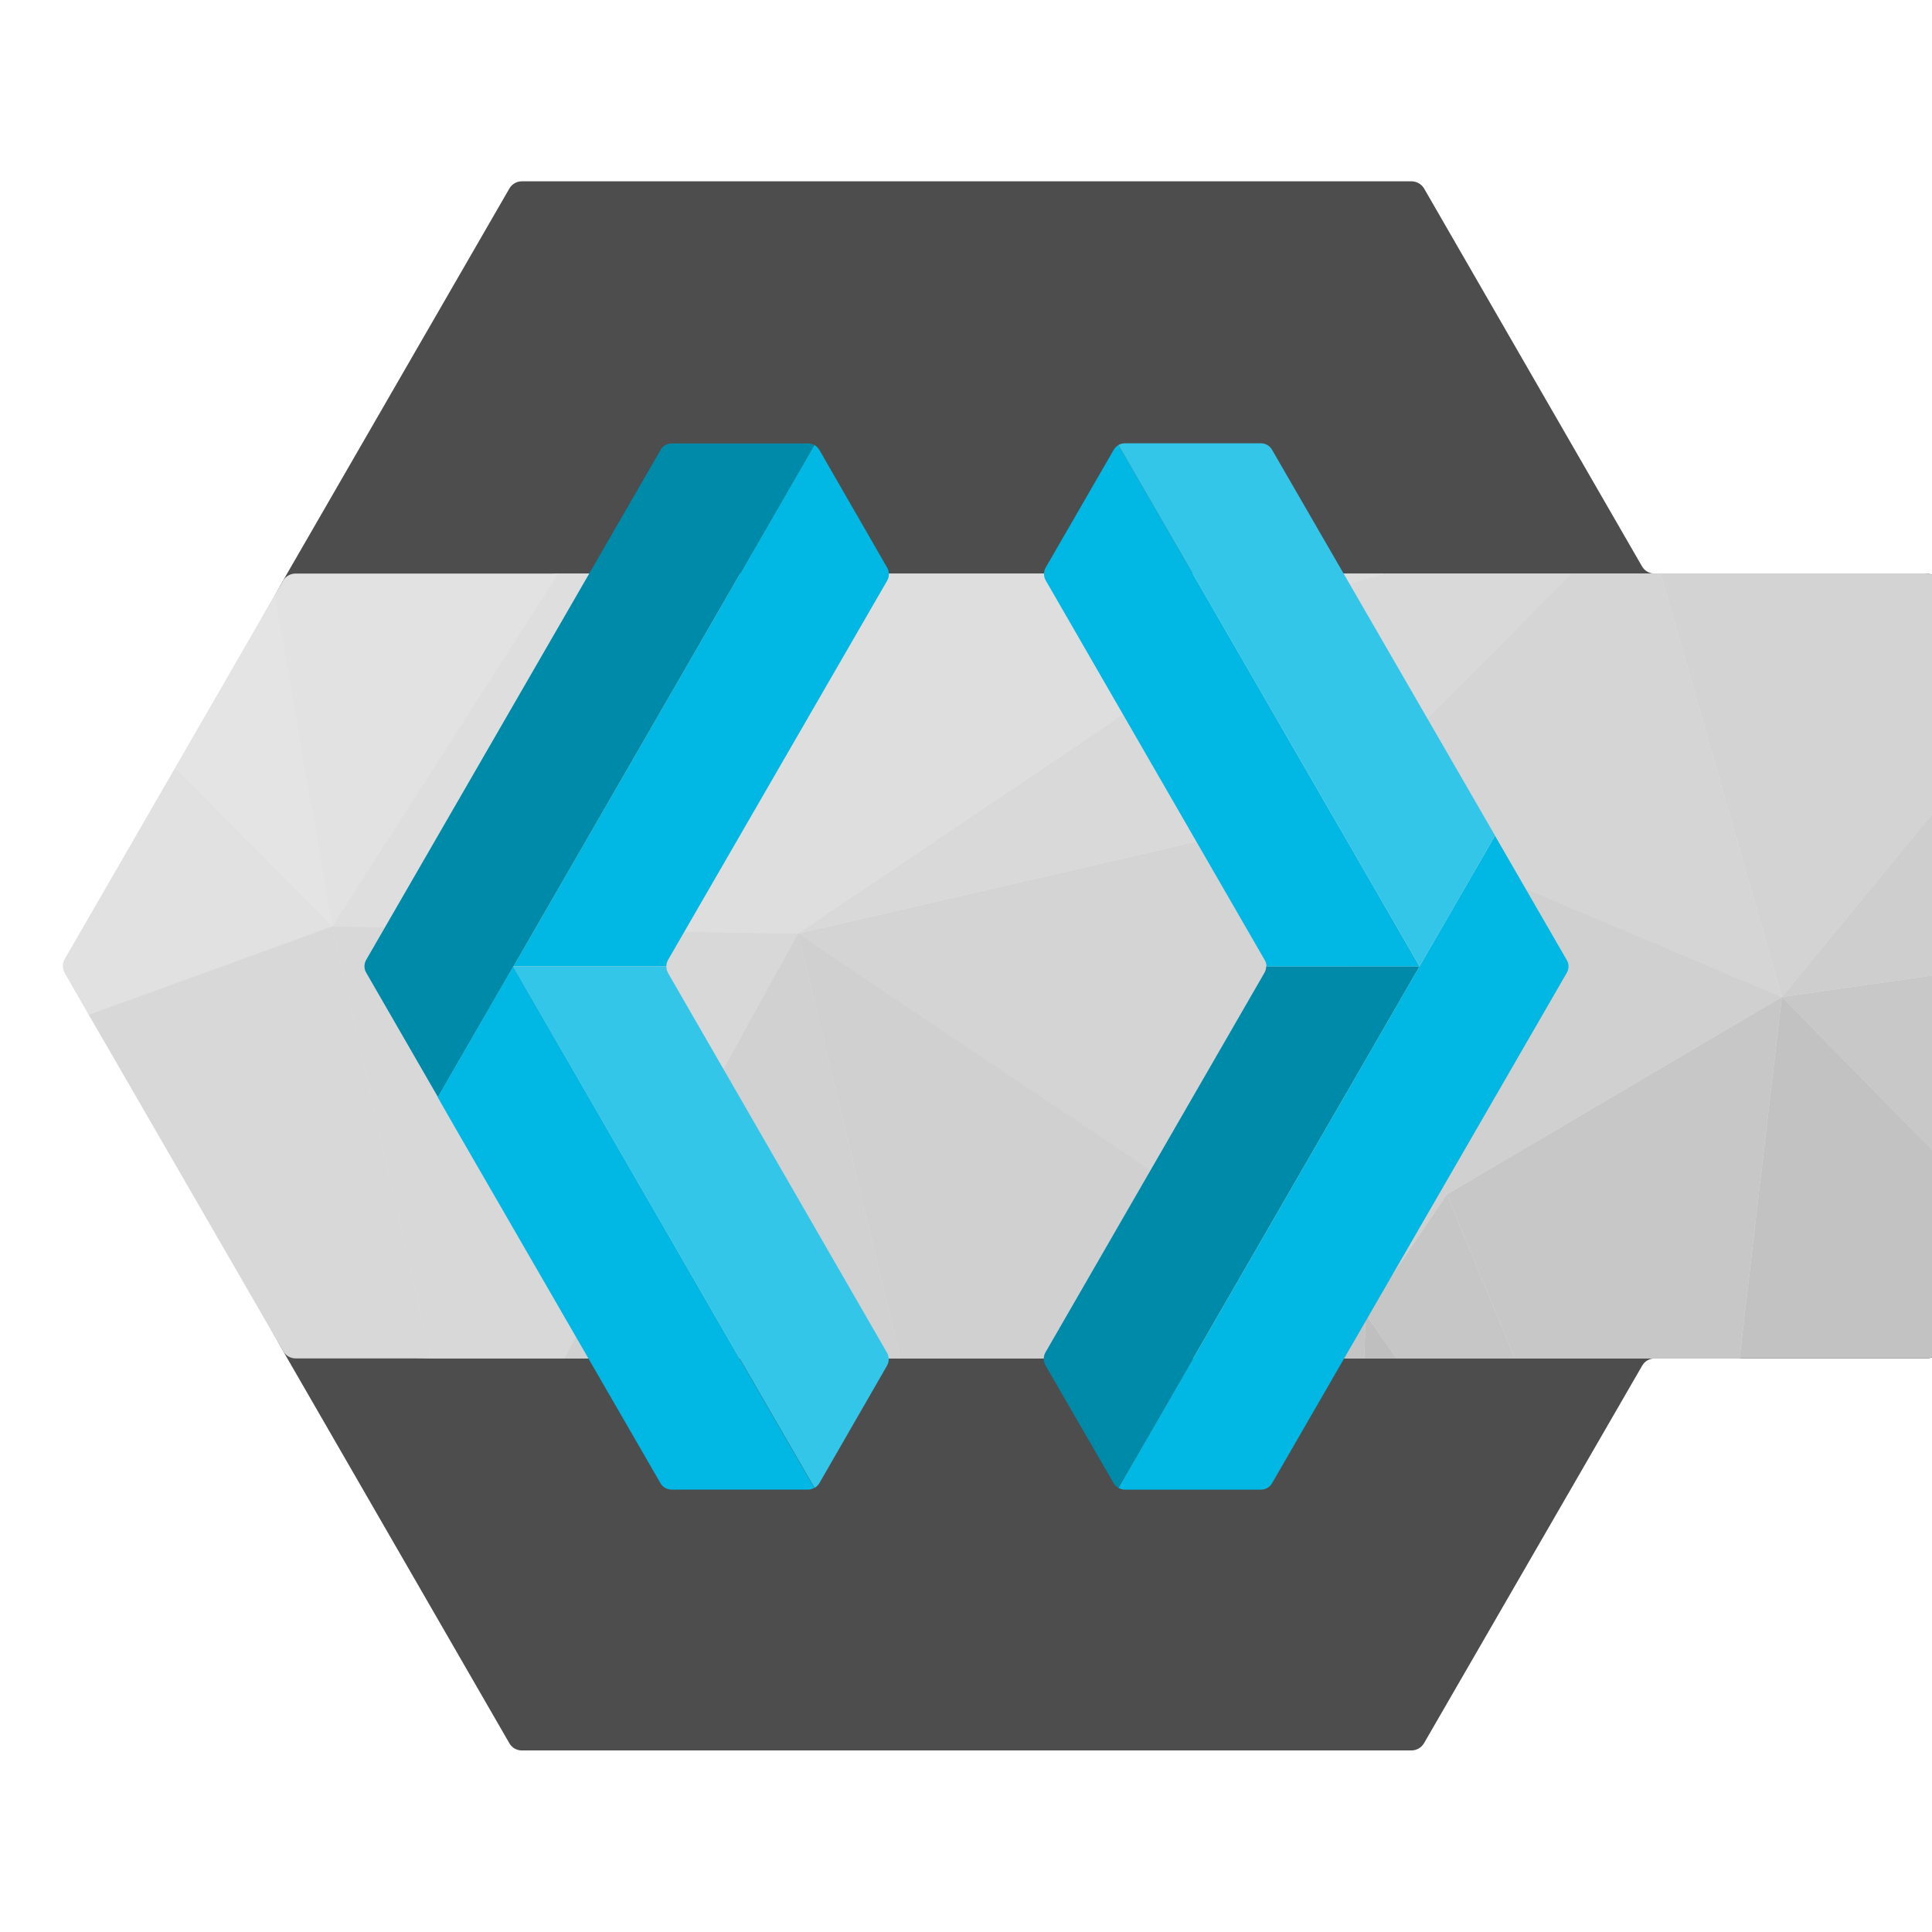
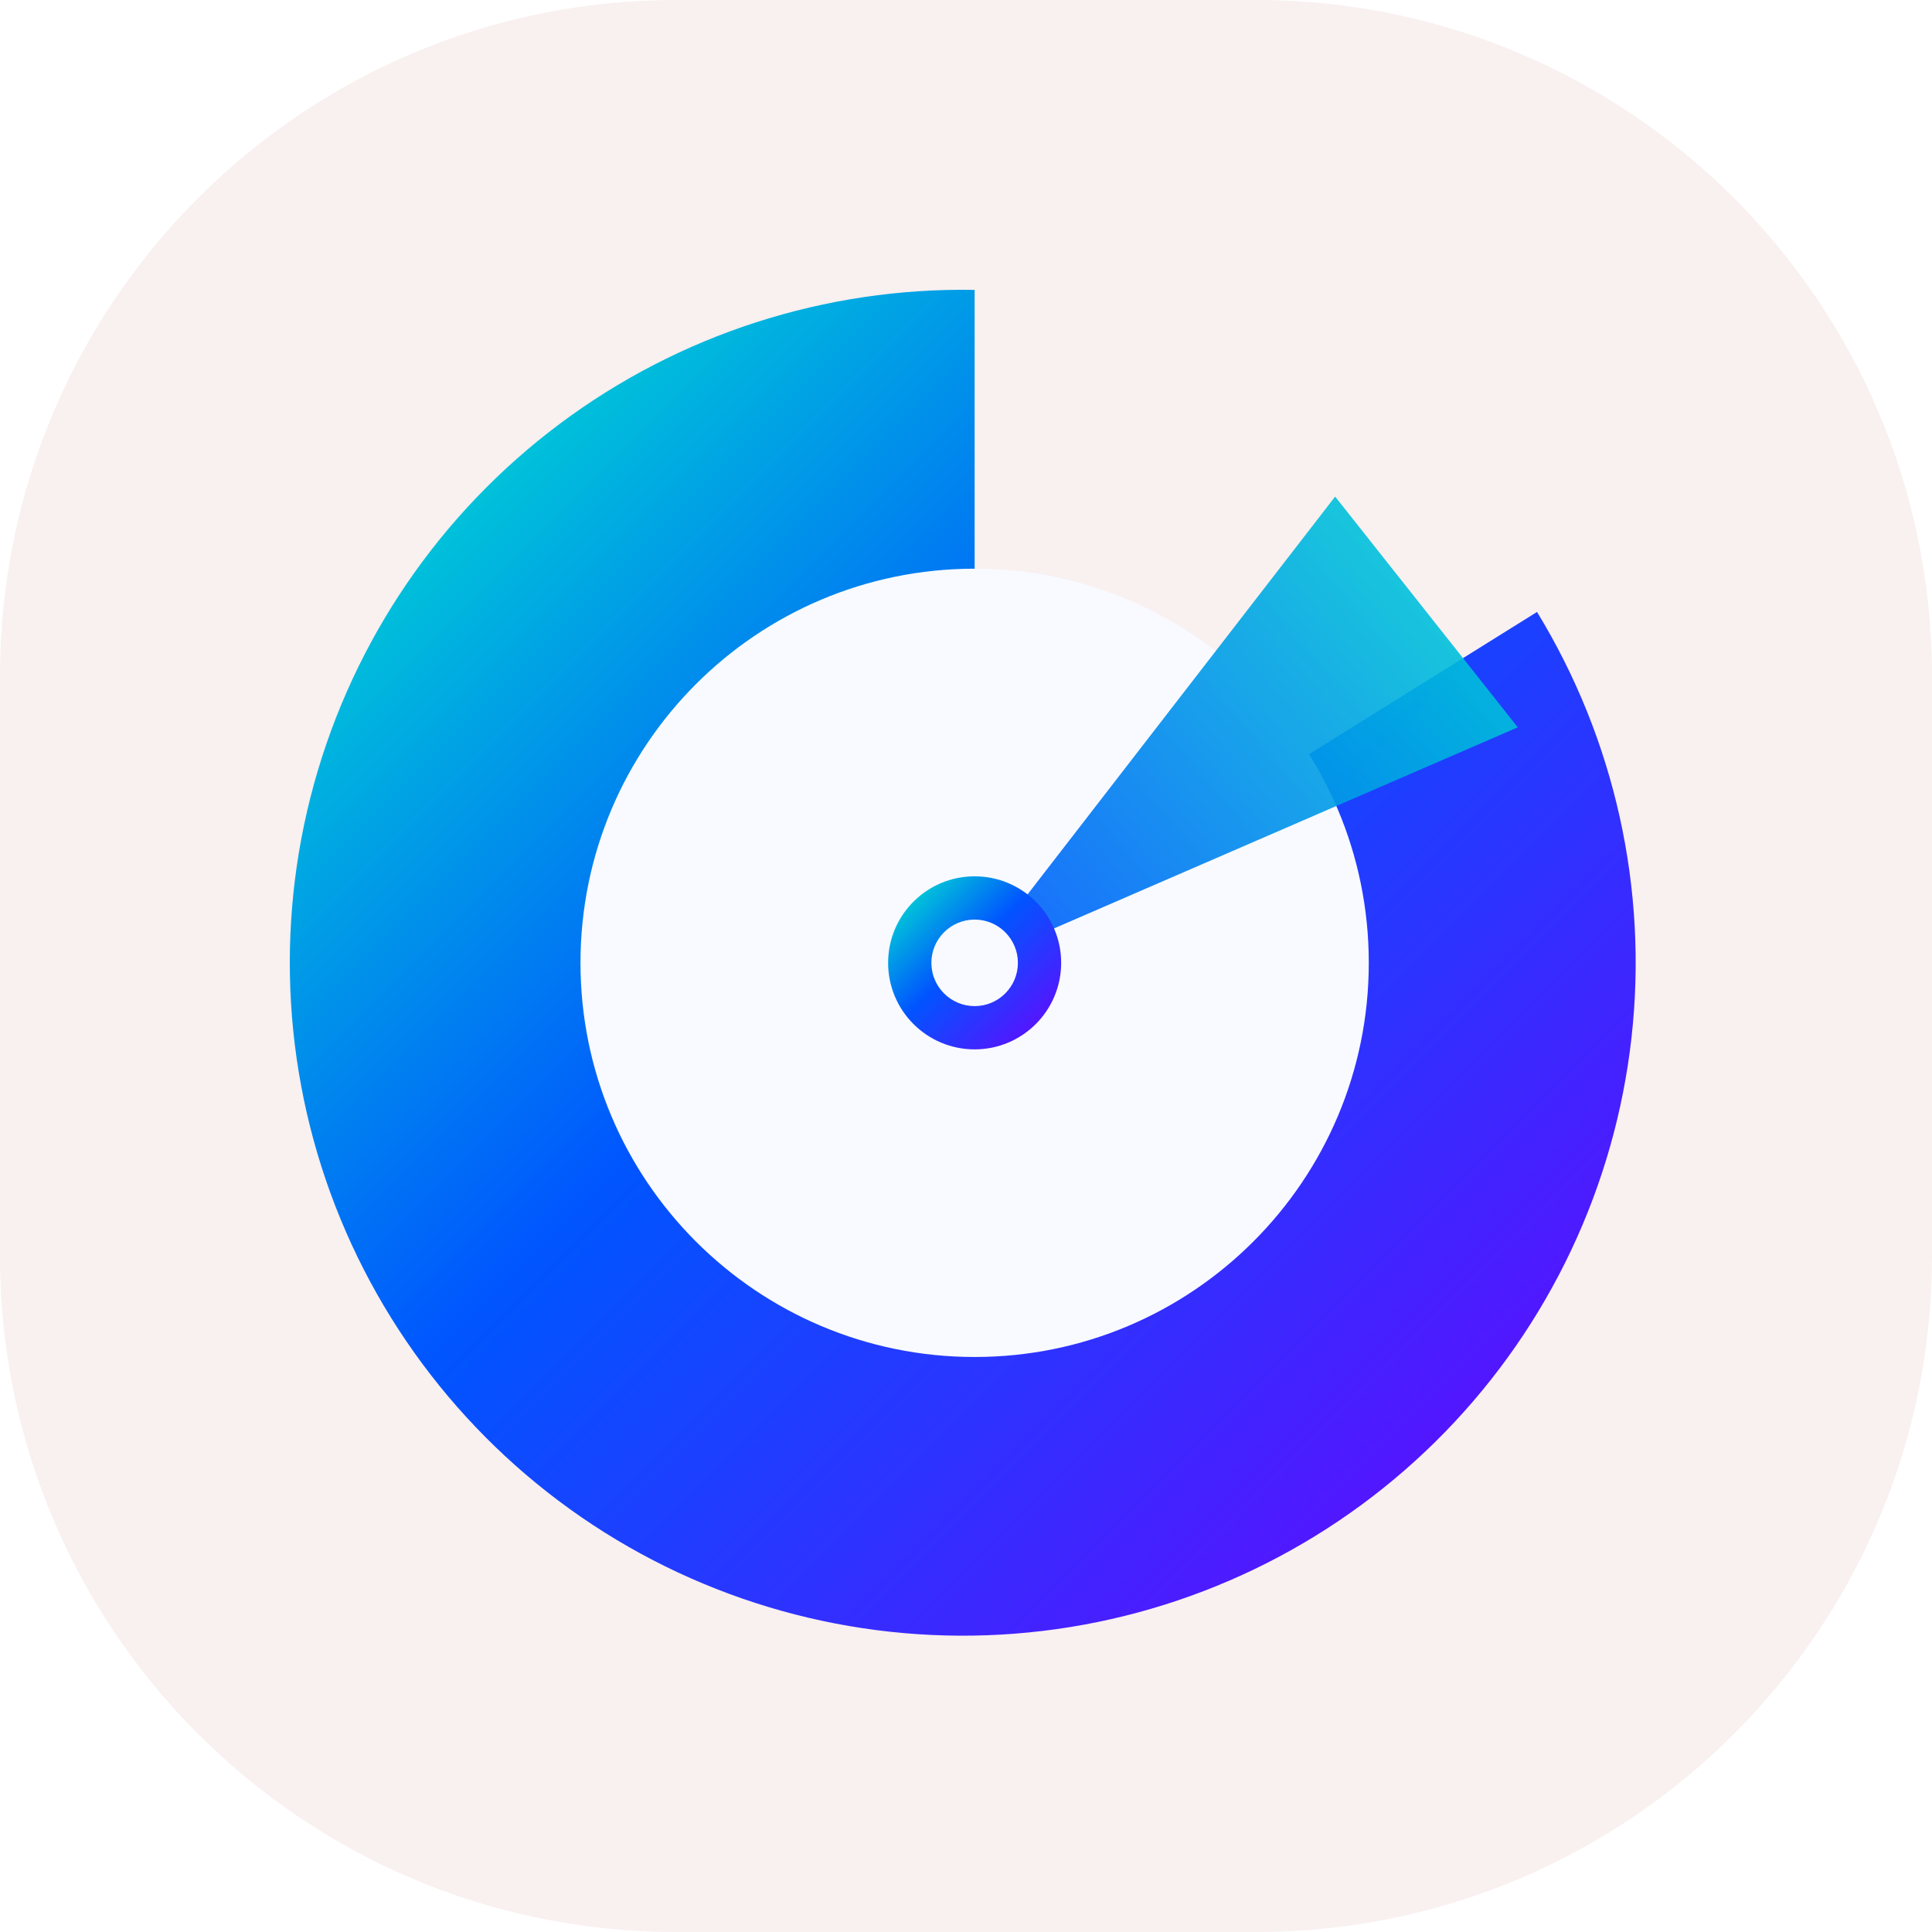
- <svg xmlns="http://www.w3.org/2000/svg" id="Layer_1" data-name="Layer 1" viewBox="0 0 512 512" version="1.1">
-   <defs id="defs10">
-     <clipPath id="clip-path">
-       <path class="cls-1" id="rect4" d="M-1018.62 565.7H862.62v1175.78h-1881.24z" />
-     </clipPath>
-     <clipPath id="clip-path-2">
-       <path class="cls-1" id="rect7" d="M0 0h512v512H0z" />
-     </clipPath>
-     <style id="style2">.cls-1{fill:none}.cls-24{fill:#d0d0d0}.cls-26{fill:#d9d9d9}.cls-28{fill:#d8d8d8}.cls-29{fill:#e2e2e2}.cls-31{fill:#dedede}.cls-36{fill:#00b8e3}.cls-37{fill:#33c6e9}.cls-38{fill:#008aaa}</style>
-   </defs>
-   <g clip-path="url(#clip-path)" id="g36" stroke-width="1.51">
-     <path d="M-42.82 358l245 24.8 199.4 2z" id="path14" fill="#b17c81" stroke="#b17c81" />
-     <path d="M-42.82 358l444.44 26.79 227.18-2z" id="path16" fill="#a2747c" stroke="#a2747c" />
-     <path d="M401.62 384.74l163.69 138.89 63.49-140.87z" id="path18" fill="#996976" stroke="#996976" />
-     <path d="M202.22 382.76l54.56 14.88 144.84-12.9z" id="path20" fill="#aa787e" stroke="#aa787e" />
-     <path d="M401.62 384.74L356 537.52l209.32-13.89z" id="path22" fill="#b2777e" stroke="#b2777e" />
-     <path d="M256.78 397.64L356 537.52l45.63-152.78z" id="path24" fill="#b27a7f" stroke="#b27a7f" />
-     <path d="M256.78 397.64l-92.26 135.91 191.47 4z" id="path26" fill="#c78485" stroke="#c78485" />
-     <path d="M202.22 382.76l-37.7 150.79 92.26-135.91z" id="path28" fill="#c08184" stroke="#c08184" />
-     <path d="M-42.82 358l207.34 175.55 37.7-150.79z" id="path30" fill="#c48485" stroke="#c48485" />
-     <path d="M-42.82 358l-51.59 137.9 258.93 37.7z" id="path32" fill="#d58b88" stroke="#d58b88" />
-     <path d="M-94.41 495.85L-33.89 598l198.41-64.48z" id="path34" fill="#e09790" stroke="#e09790" />
+ <svg xmlns="http://www.w3.org/2000/svg" version="1.1" width="1000" height="1000">
+   <style>
+     #light-icon { display: inline; }
+     #dark-icon  { display: none; }
+     @media (prefers-color-scheme: dark) {
+       #light-icon { display: none; }
+       #dark-icon  { display: inline; }
+     }
+   </style>
+   <g id="light-icon">
+     <svg width="1000" height="1000">
+       <g clip-path="url(#SvgjsClipPath1582)">
+         <rect width="1000" height="1000" fill="#f9f0f0" />
+         <g transform="matrix(8.433735,0,0,8.433735,150,150)">
+           <svg width="83" height="83" viewBox="0 0 83 83" fill="none">
+             <path d="M42.03 0.006C32.865 -0.156 23.906 2.736 16.566 8.226C9.225 13.716 3.919 21.492 1.484 30.329C-0.951 39.166 -0.377 48.562 3.116 57.037C6.609 65.512 12.822 72.584 20.776 77.14C28.731 81.695 37.975 83.474 47.052 82.198C56.13 80.921 64.524 76.66 70.913 70.088C77.303 63.515 81.324 55.003 82.344 45.894C83.363 36.784 81.323 27.594 76.545 19.771L42.03 41.306V0.006Z" fill="url(#paint0_linear_1_166)" />
+             <path d="M42.03 65.496C55.39 65.496 66.22 54.666 66.22 41.306C66.22 27.947 55.39 17.116 42.03 17.116C28.67 17.116 17.84 27.947 17.84 41.306C17.84 54.666 28.67 65.496 42.03 65.496Z" fill="#F8FAFF" />
+             <path opacity="0.9" d="M64.155 12.691L42.03 41.306L75.365 26.852L64.155 12.691Z" fill="url(#paint1_linear_1_166)" />
+             <path d="M42.03 46.617C44.963 46.617 47.34 44.239 47.34 41.306C47.34 38.374 44.963 35.996 42.03 35.996C39.097 35.996 36.72 38.374 36.72 41.306C36.72 44.239 39.097 46.617 42.03 46.617Z" fill="url(#paint2_linear_1_166)" />
+             <path d="M42.03 43.962C43.496 43.962 44.685 42.773 44.685 41.306C44.685 39.84 43.496 38.651 42.03 38.651C40.564 38.651 39.375 39.84 39.375 41.306C39.375 42.773 40.564 43.962 42.03 43.962Z" fill="#F8FAFF" />
+             <defs>
+               <linearGradient id="paint0_linear_1_166" x1="0" y1="0" x2="82.6" y2="82.6" gradientUnits="userSpaceOnUse">
+                 <stop stop-color="#00F5C8" />
+                 <stop offset="0.45" stop-color="#0055FF" />
+                 <stop offset="1" stop-color="#7000FF" />
+               </linearGradient>
+               <linearGradient id="paint1_linear_1_166" x1="87.032" y1="12.691" x2="47.084" y2="47.164" gradientUnits="userSpaceOnUse">
+                 <stop stop-color="#00F5C8" />
+                 <stop offset="1" stop-color="#0055FF" />
+               </linearGradient>
+               <linearGradient id="paint2_linear_1_166" x1="36.72" y1="35.996" x2="47.34" y2="46.617" gradientUnits="userSpaceOnUse">
+                 <stop stop-color="#00F5C8" />
+                 <stop offset="0.45" stop-color="#0055FF" />
+                 <stop offset="1" stop-color="#7000FF" />
+               </linearGradient>
+               <clipPath id="SvgjsClipPath1582">
+                 <rect width="1000" height="1000" x="0" y="0" rx="350" ry="350" />
+               </clipPath>
+             </defs>
+           </svg>
+         </g>
+       </g>
+     </svg>
  </g>
-   <g clip-path="url(#clip-path-2)" id="g110">
-     <path d="M438.48 152a3.79 3.79 0 01-3.32-1.89L377.39 49.94a3.91 3.91 0 00-3.39-1.89H138.33a3.79 3.79 0 00-3.33 1.89L75 153.89l-55.83 100.2a3.88 3.88 0 000 3.82L75 358l60 104a3.79 3.79 0 003.32 1.89H374a3.91 3.91 0 003.36-1.89l57.84-100.1a3.79 3.79 0 013.32-1.89h71.93a4.32 4.32 0 004.32-4.32V156.32a4.32 4.32 0 00-4.32-4.32h-72z" id="path38" fill="#4d4d4d" />
-     <path d="M72.85 157.64l-55.191 98.369 5.871 12.931 54.845 89.592L114.19 360l287.27-.02H461l38.264-9.68 15.496-42.81.01-49.36v-45.72L510.46 152h-71.98l-22.11.01H147.94l-75.09 5.63" id="path27674" fill="#e2e2e2" stroke="none" stroke-width="1" stroke-linecap="butt" stroke-linejoin="miter" stroke-opacity="1" fill-opacity="1" />
-     <path class="cls-1" d="M510.46 152H78.34a3.91 3.91 0 00-3.34 1.89v.07l-2.14 3.69-26.45 45.83-29.23 50.63a3.8 3.8 0 000 3.83l6.35 11L75 358.06a3.84 3.84 0 003.34 1.94h432.18a4.27 4.27 0 004.24-4.28V156.34a4.32 4.32 0 00-4.3-4.34z" id="path40" />
-     <path d="M88.1 245.5l-64.57 23.44-6.35-11a3.8 3.8 0 010-3.83l29.23-50.63z" id="path42" fill="#e1e1e1" />
-     <path id="polygon44" fill="#c8c8c8" d="M472.21 264.21l42.56-6.08v49.36l-42.56-43.28z" />
-     <path d="M472.21 264.21l42.55 43.28v48.21a4.27 4.27 0 01-4.24 4.28H461z" id="path46" fill="#c2c2c2" />
-     <path id="polygon48" fill="#c7c7c7" d="M472.21 264.21L461 359.98h-59.54l-18.04-43.45 88.79-52.32z" />
-     <path id="polygon50" fill="#cecece" d="M472.21 264.21l42.56-51.8v45.72l-42.56 6.08z" />
-     <path d="M514.77 156.33v56.08l-42.55 51.8L440.12 152h70.33a4.32 4.32 0 014.32 4.33z" id="path52" fill="#d3d3d3" />
-     <path id="polygon54" fill="#c6c6c6" d="M401.46 359.98h-31.4l-8.14-11.67 21.5-31.78 18.04 43.45z" />
-     <path id="polygon56" fill="#d5d5d5" d="M472.21 264.21l-117.79-49.79 61.95-62.41h23.75l32.09 112.2z" />
-     <path class="cls-24" d="M354.42 214.42l29 102.11 88.8-52.32z" id="path58" />
-     <path id="polygon60" fill="#bfbfbf" d="M370.06 359.98h-8.52l.38-11.67 8.14 11.67z" />
-     <path class="cls-26" id="polygon62" d="M416.37 152.01l-61.95 62.41-11.18-55.82 23.92-6.59h49.21z" />
-     <path d="M354.42 214.42l-143 33 150.5 100.89z" id="path64" fill="#d4d4d4" />
-     <path class="cls-24" d="M354.42 214.42l7.49 133.9 21.5-31.78z" id="path66" />
-     <path class="cls-26" d="M343.24 158.6l-131.77 88.79 143-33z" id="path68" />
-     <path class="cls-28" id="polygon70" d="M211.47 247.39L149.5 359.98h-35.31L88.1 245.5l123.37 1.89z" />
-     <path class="cls-29" d="M147.94 152L88.1 245.5l-15.25-87.86 2.15-3.7v-.07a3.91 3.91 0 013.33-1.87h69.61z" id="path72" />
-     <path class="cls-28" d="M114.19 360H78.33a3.84 3.84 0 01-3.33-2l-51.47-89.06L88.1 245.5z" id="path74" />
-     <path id="polygon76" fill="#e4e4e4" d="M46.41 203.47l26.44-45.83L88.1 245.5z" />
-     <path class="cls-31" id="polygon78" d="M276.77 152.01H172.39l39.08 95.38 131.77-88.79-39.72-6.59h-26.75z" />
-     <path class="cls-31" id="polygon80" d="M156.09 152.01h-8.15L88.1 245.5l123.37 1.89-39.08-95.38h-16.3z" />
-     <path id="polygon82" fill="#c5c5c5" d="M333.23 359.98h28.31l.38-11.67-28.69 11.67z" />
-     <path class="cls-24" id="polygon84" d="M361.92 348.31L211.47 247.39l27.1 112.59h94.66l28.69-11.67z" />
-     <path id="polygon86" fill="#d1d1d1" d="M149.5 359.98H238.57l-27.1-112.59-61.97 112.59z" />
-     <path id="polygon88" fill="#ddd" d="M343.65 152.01l-.41 6.59 23.92-6.59H343.65z" />
-     <path id="polygon90" fill="#e3e3e3" d="M303.52 152.01l39.72 6.59-3.66-6.59h-36.06z" />
-     <path class="cls-29" id="polygon92" d="M339.58 152.01l3.66 6.59.41-6.59h-4.07z" />
-     <path class="cls-36" d="M235.15 153.81L177 254.46a3.38 3.38 0 00-.42 1.64h-40.51l79.74-138.18a3.14 3.14 0 011.19 1.15l.11.11 18.08 31.41a3.49 3.49 0 01-.04 3.22z" id="path94" />
-     <path class="cls-37" d="M235.08 361.89l-18 31.27a3.51 3.51 0 01-1.22 1.15L136 256.14h40.6a3.09 3.09 0 00.38 1.57.37.37 0 00.07.17l58 100.58a3.41 3.41 0 01.03 3.43z" id="path96" />
-     <path class="cls-38" d="M215.81 117.92L136.07 256.1l-20 34.66-19.1-33.12a3.09 3.09 0 01-.38-1.57 3.38 3.38 0 01.42-1.64l19.3-33.43 58.75-101.74a3.4 3.4 0 013-1.75h36.04a3.58 3.58 0 011.71.41z" id="path98" />
-     <path class="cls-36" d="M215.81 394.31a3.58 3.58 0 01-1.71.45H178a3.4 3.4 0 01-3-1.75l-53.72-93-5.28-9.22 20-34.66z" id="path100" />
-     <path class="cls-38" d="M376.19 256.1l-79.8 138.21a3.73 3.73 0 01-1.19-1.15l-.07-.1L277 361.72a3.49 3.49 0 010-3.22l58.06-100.65a3.38 3.38 0 00.49-1.75h40.57z" id="path102" />
-     <path class="cls-36" d="M415.68 256.1a3.38 3.38 0 01-.49 1.75l-78.13 135.31a3.42 3.42 0 01-2.9 1.61h-36a3.72 3.72 0 01-1.75-.45l79.78-138.22 20-34.62 19 32.91a3.35 3.35 0 01.49 1.71z" id="path104" />
-     <path class="cls-36" d="M376.19 256.1h-40.56a3.35 3.35 0 00-.49-1.71l-58-100.55a3.41 3.41 0 010-3.46l18.08-31.3a3.73 3.73 0 011.19-1.15z" id="path106" />
-     <path class="cls-37" d="M396.2 221.44l-20 34.62-79.81-138.14a3.72 3.72 0 011.75-.45h36a3.42 3.42 0 012.9 1.61z" id="path108" />
+   <g id="dark-icon">
+     <svg width="1000" height="1000">
+       <g clip-path="url(#SvgjsClipPath1583)">
+         <rect width="1000" height="1000" fill="#413f3f" />
+         <g transform="matrix(8.433735,0,0,8.433735,150,150)">
+           <svg width="83" height="83" viewBox="0 0 83 83" fill="none">
+             <path d="M42.03 0.006C32.865 -0.156 23.906 2.736 16.566 8.226C9.225 13.716 3.919 21.492 1.484 30.329C-0.951 39.166 -0.377 48.562 3.116 57.037C6.609 65.512 12.822 72.584 20.776 77.14C28.731 81.695 37.975 83.474 47.052 82.198C56.13 80.921 64.524 76.66 70.913 70.088C77.303 63.515 81.324 55.003 82.344 45.894C83.363 36.784 81.323 27.594 76.545 19.771L42.03 41.306V0.006Z" fill="url(#paint0_linear_1_172)" />
+             <path d="M42.03 65.496C55.39 65.496 66.22 54.666 66.22 41.306C66.22 27.947 55.39 17.116 42.03 17.116C28.67 17.116 17.84 27.947 17.84 41.306C17.84 54.666 28.67 65.496 42.03 65.496Z" fill="#06091A" />
+             <path opacity="0.9" d="M64.155 12.691L42.03 41.306L75.365 26.852L64.155 12.691Z" fill="url(#paint1_linear_1_172)" />
+             <path d="M42.03 46.617C44.963 46.617 47.34 44.239 47.34 41.306C47.34 38.374 44.963 35.996 42.03 35.996C39.097 35.996 36.72 38.374 36.72 41.306C36.72 44.239 39.097 46.617 42.03 46.617Z" fill="url(#paint2_linear_1_172)" />
+             <path d="M42.03 43.962C43.496 43.962 44.685 42.773 44.685 41.306C44.685 39.84 43.496 38.651 42.03 38.651C40.564 38.651 39.375 39.84 39.375 41.306C39.375 42.773 40.564 43.962 42.03 43.962Z" fill="#F8FAFF" />
+             <defs>
+               <linearGradient id="paint0_linear_1_172" x1="0" y1="-3.8147e-06" x2="82.6" y2="82.6" gradientUnits="userSpaceOnUse">
+                 <stop stop-color="#00F5C8" />
+                 <stop offset="0.45" stop-color="#0055FF" />
+                 <stop offset="1" stop-color="#7000FF" />
+               </linearGradient>
+               <linearGradient id="paint1_linear_1_172" x1="87.032" y1="12.691" x2="47.084" y2="47.164" gradientUnits="userSpaceOnUse">
+                 <stop stop-color="#00F5C8" />
+                 <stop offset="1" stop-color="#0055FF" />
+               </linearGradient>
+               <linearGradient id="paint2_linear_1_172" x1="36.72" y1="35.996" x2="47.34" y2="46.617" gradientUnits="userSpaceOnUse">
+                 <stop stop-color="#00F5C8" />
+                 <stop offset="0.45" stop-color="#0055FF" />
+                 <stop offset="1" stop-color="#7000FF" />
+               </linearGradient>
+               <clipPath id="SvgjsClipPath1583">
+                 <rect width="1000" height="1000" x="0" y="0" rx="350" ry="350" />
+               </clipPath>
+             </defs>
+           </svg>
+         </g>
+       </g>
+     </svg>
  </g>
</svg>
